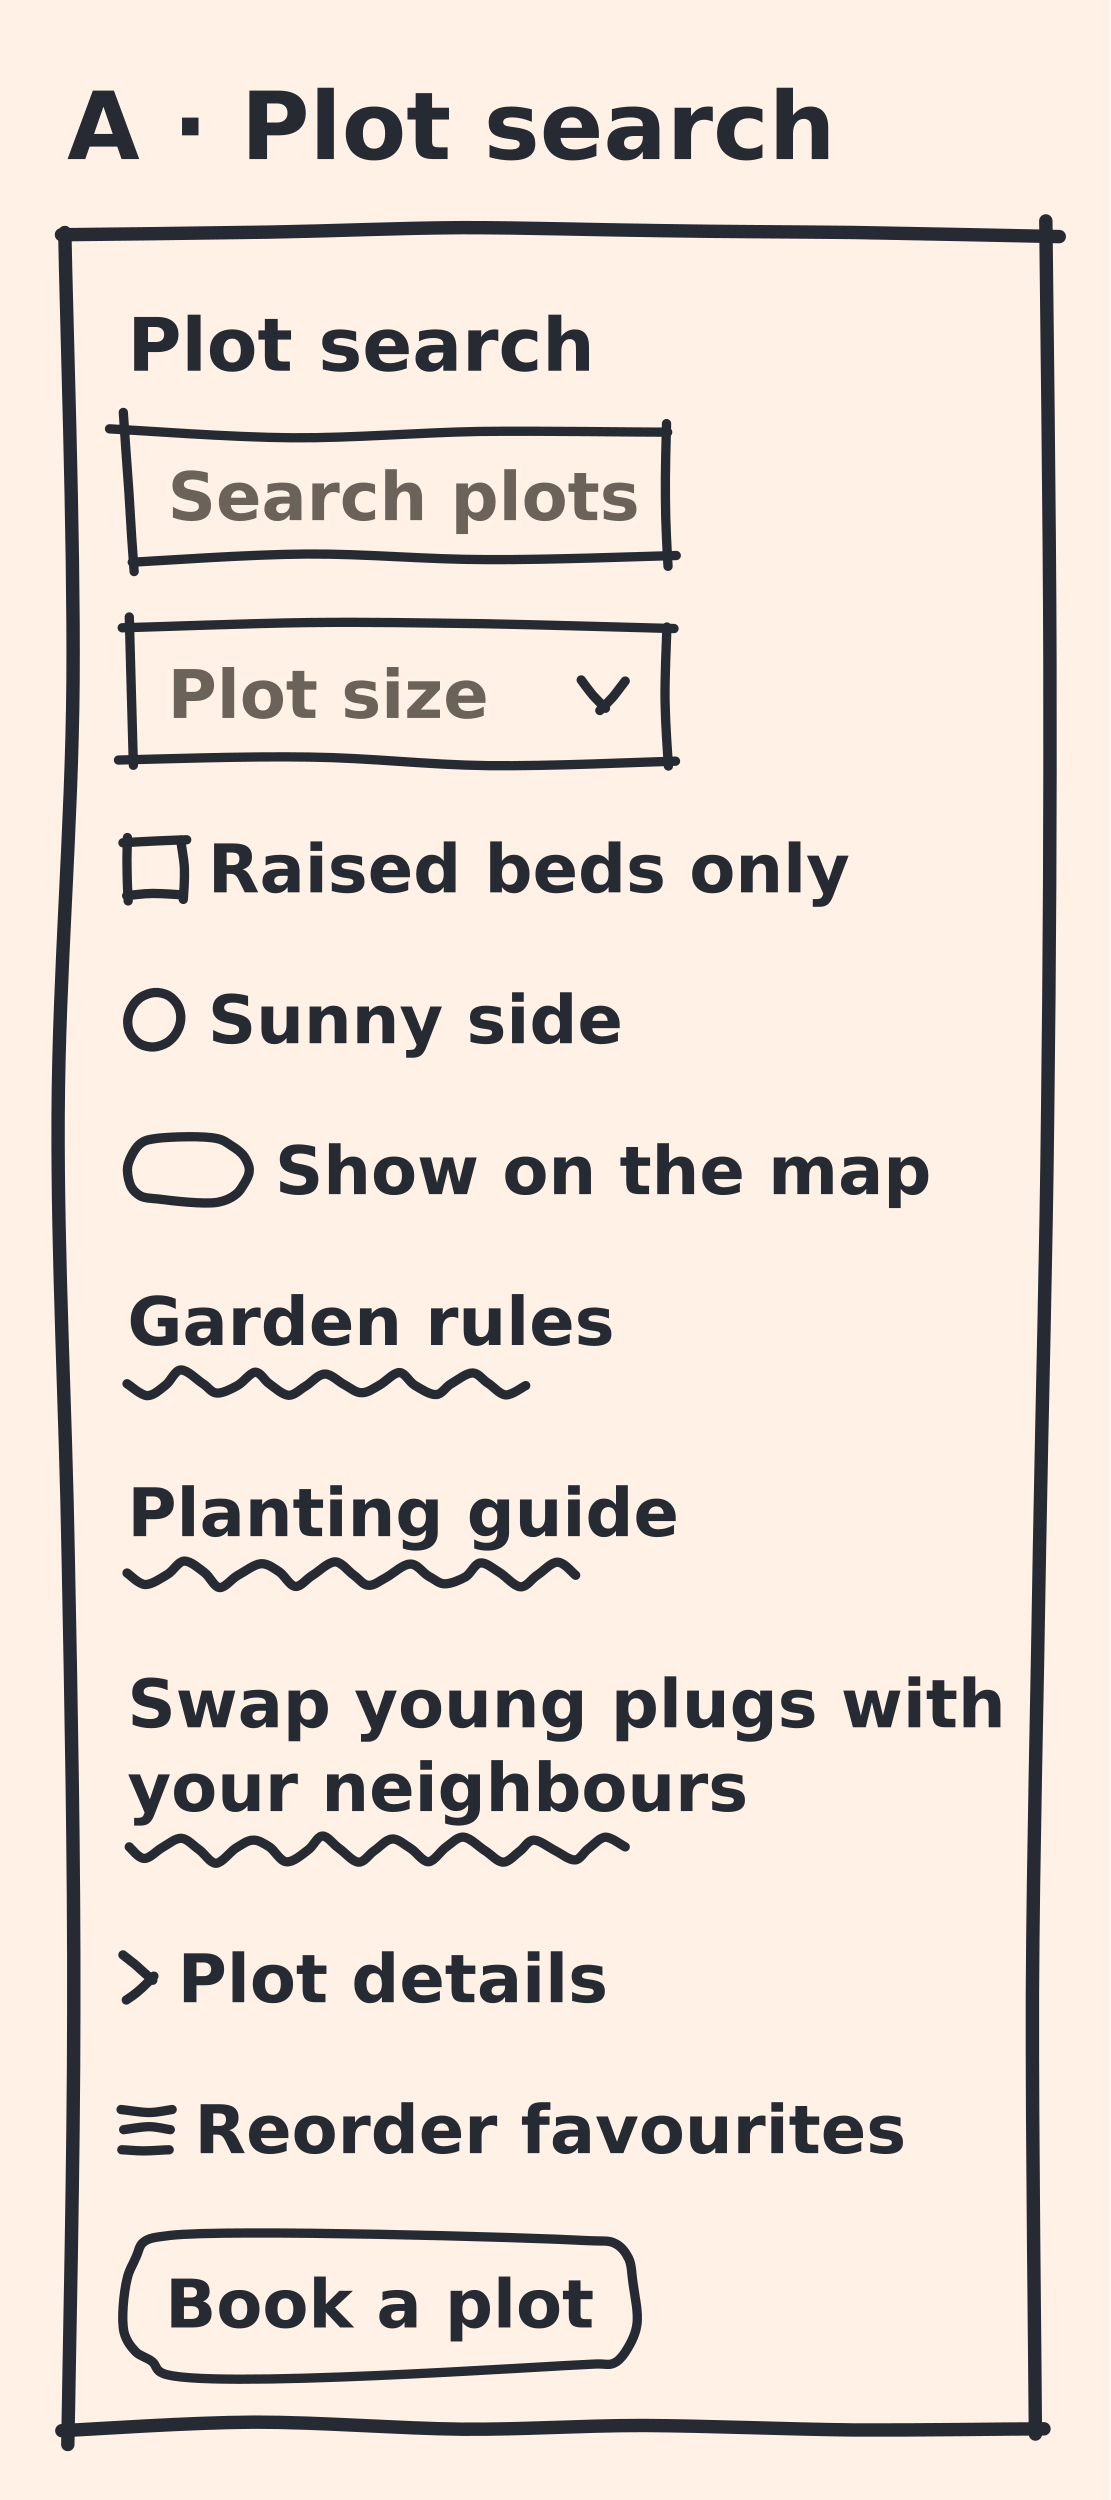
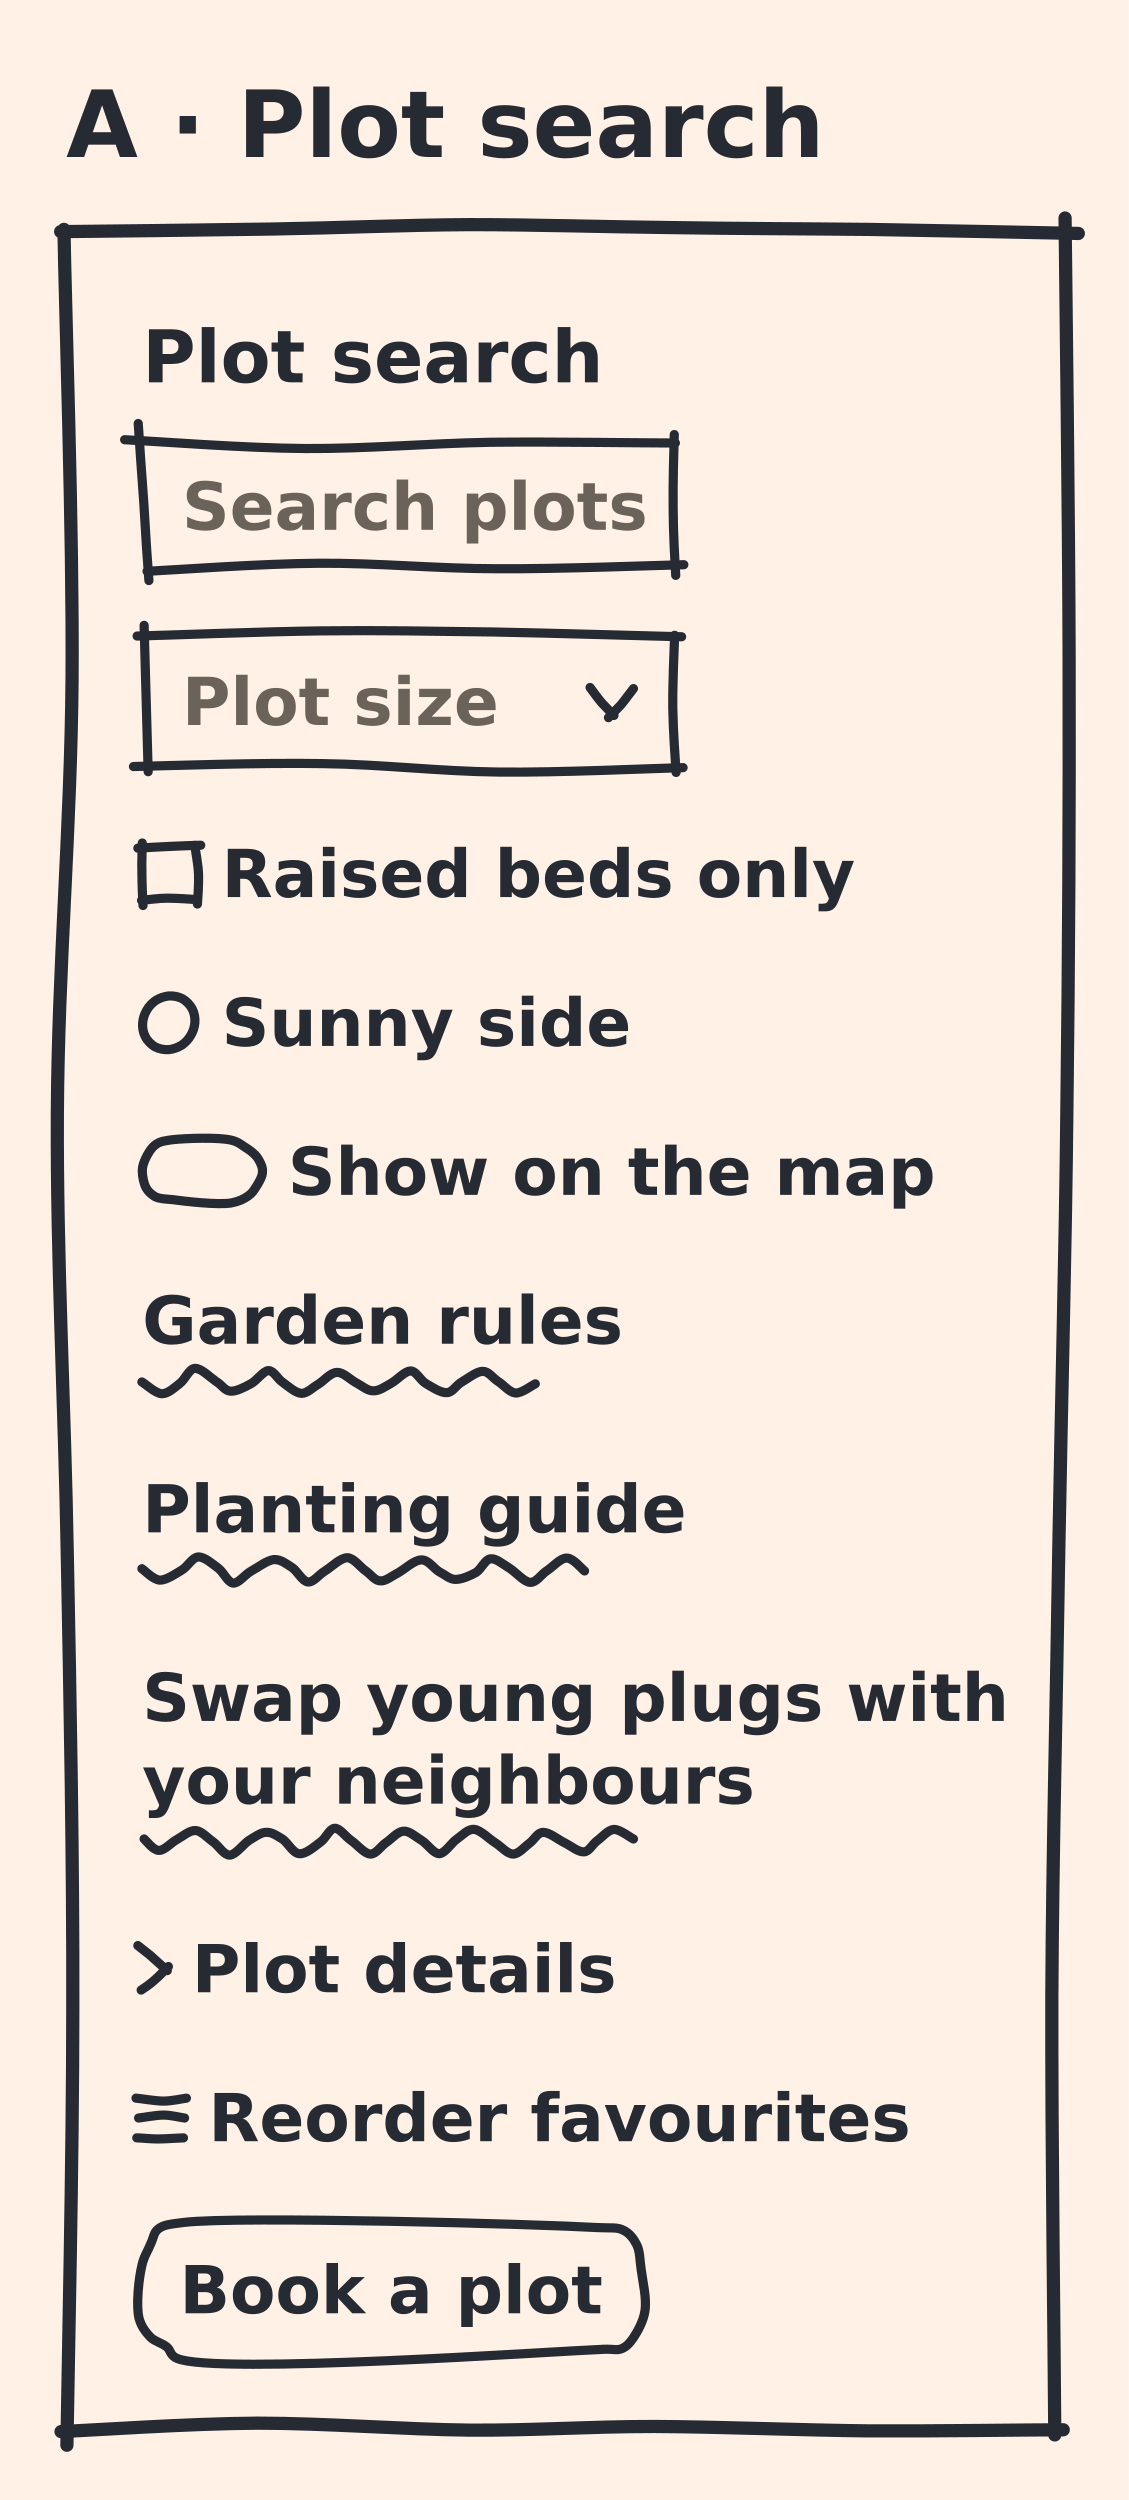
- <svg xmlns="http://www.w3.org/2000/svg" viewBox="-18.0 -64.0 298.0 671.0" width="298.0" height="671.0" role="img">
-   <rect x="-18.0" y="-64.0" width="298.0" height="671.0" fill="#fff1e5" />
+ <svg xmlns="http://www.w3.org/2000/svg" viewBox="-18.0 -64.0 307.0 680.0" width="307.0" height="680.0" role="img">
+   <rect x="-18.0" y="-64.0" width="307.0" height="680.0" fill="#fff1e5" />
  <g class="variant">
    <g class="place">
-       <path d="M-1.5,-1.0 C7.7,-1.1 36.0,-1.4 54.0,-1.7 C71.9,-2.0 88.6,-2.8 106.1,-2.9 C123.6,-2.9 141.6,-2.3 159.1,-2.1 C176.6,-1.8 193.3,-1.8 211.2,-1.6 C229.0,-1.3 257.1,-0.7 266.3,-0.5 M262.7,-4.7 C262.9,15.0 263.7,73.9 263.8,113.6 C263.9,153.3 263.7,193.7 263.2,233.4 C262.8,273.1 261.7,311.9 261.0,351.6 C260.4,391.3 259.3,432.0 259.1,471.6 C259.0,511.2 259.8,569.7 259.9,589.3 M262.2,587.9 C253.6,587.9 228.9,588.3 211.0,588.2 C193.1,588.0 172.2,587.1 154.7,587.0 C137.2,587.0 123.5,588.1 106.1,588.0 C88.7,587.8 68.2,586.1 50.3,586.1 C32.4,586.2 7.2,588.0 -1.4,588.4 M0.2,592.1 C0.5,572.7 1.8,515.3 1.8,475.5 C1.9,435.7 1.1,393.4 0.3,353.4 C-0.4,313.4 -2.6,274.4 -2.4,235.3 C-2.2,196.2 1.3,158.4 1.6,118.9 C1.9,79.4 -0.3,18.5 -0.6,-1.6" fill="none" stroke="#262a33" stroke-width="3.6" stroke-linecap="round" stroke-linejoin="round" />
+       <path d="M-1.5,-1.0 C8.0,-1.1 37.2,-1.4 55.8,-1.7 C74.3,-2.0 91.6,-2.8 109.7,-2.9 C127.8,-2.9 146.4,-2.3 164.5,-2.1 C182.6,-1.8 199.9,-1.8 218.4,-1.6 C236.8,-1.3 265.8,-0.7 275.3,-0.5 M271.7,-4.7 C271.9,15.3 272.7,75.1 272.8,115.4 C272.9,155.7 272.7,196.7 272.2,237.0 C271.8,277.3 270.7,316.7 270.0,357.0 C269.4,397.3 268.3,438.6 268.1,478.8 C268.0,519.0 268.8,578.4 268.9,598.3 M271.2,596.9 C262.3,596.9 236.7,597.3 218.2,597.2 C199.7,597.0 178.2,596.1 160.1,596.0 C142.0,596.0 127.7,597.1 109.7,597.0 C91.7,596.8 70.6,595.1 52.1,595.1 C33.6,595.2 7.5,597.0 -1.4,597.4 M0.2,601.1 C0.5,581.4 1.8,523.1 1.8,482.7 C1.9,442.3 1.1,399.4 0.3,358.8 C-0.4,318.2 -2.6,278.6 -2.4,238.9 C-2.2,199.2 1.3,160.8 1.6,120.7 C1.9,80.6 -0.3,18.8 -0.6,-1.6" fill="none" stroke="#262a33" stroke-width="3.6" stroke-linecap="round" stroke-linejoin="round" />
    </g>
    <g class="affordance">
-       <path d="M11.4,51.1 C19.5,51.5 43.9,53.4 60.5,53.5 C77.1,53.6 94.0,52.1 110.7,51.8 C127.5,51.6 152.8,52.0 161.2,52.0 M160.9,49.7 C160.8,53.0 160.5,63.3 160.6,69.7 C160.6,76.1 161.1,84.9 161.3,88.0 M163.5,85.1 C155.1,85.3 129.4,86.3 112.9,86.2 C96.4,86.2 80.3,84.6 64.4,84.7 C48.6,84.8 25.4,86.5 17.5,86.9 M18.0,89.4 C17.7,85.9 17.0,75.3 16.6,68.1 C16.1,61.0 15.3,50.3 15.1,46.7" fill="none" stroke="#262a33" stroke-width="2.5" stroke-linecap="round" stroke-linejoin="round" />
+       <path d="M15.9,55.6 C24.0,56.0 48.4,57.9 65.0,58.0 C81.6,58.1 98.5,56.6 115.2,56.3 C132.0,56.1 157.3,56.5 165.7,56.5 M165.4,54.2 C165.3,57.5 165.0,67.8 165.1,74.2 C165.1,80.6 165.6,89.4 165.8,92.5 M168.0,89.6 C159.6,89.8 133.9,90.8 117.4,90.7 C100.9,90.7 84.8,89.1 68.9,89.2 C53.1,89.3 29.9,91.0 22.0,91.4 M22.5,93.9 C22.2,90.4 21.5,79.8 21.1,72.6 C20.6,65.5 19.8,54.8 19.6,51.2" fill="none" stroke="#262a33" stroke-width="2.5" stroke-linecap="round" stroke-linejoin="round" />
    </g>
    <g class="affordance">
-       <path d="M14.8,104.5 C23.1,104.3 48.6,103.3 64.7,103.1 C80.9,102.9 95.3,103.2 111.6,103.4 C128.0,103.7 154.4,104.5 162.9,104.7 M161.0,104.3 C160.9,107.6 160.4,118.0 160.5,124.2 C160.6,130.4 161.2,138.7 161.4,141.6 M163.3,140.3 C154.9,140.5 129.4,141.7 113.0,141.5 C96.6,141.3 81.6,139.4 65.1,139.2 C48.6,138.9 22.3,139.8 13.8,140.0 M17.8,141.4 C17.7,137.8 17.4,126.4 17.2,119.8 C17.0,113.2 16.8,104.6 16.7,101.6 M138.0,118.5 C138.5,119.2 140.1,121.4 141.2,122.7 C142.3,123.9 143.9,125.5 144.5,126.1 M143.0,126.7 C143.6,126.1 145.2,124.5 146.4,123.2 C147.5,121.9 149.2,119.5 149.8,118.8" fill="none" stroke="#262a33" stroke-width="2.5" stroke-linecap="round" stroke-linejoin="round" />
+       <path d="M19.3,109.0 C27.6,108.8 53.1,107.8 69.2,107.6 C85.4,107.4 99.8,107.7 116.1,107.9 C132.5,108.2 158.9,109.0 167.4,109.2 M165.5,108.8 C165.4,112.1 164.9,122.5 165.0,128.7 C165.1,134.9 165.7,143.2 165.9,146.1 M167.8,144.8 C159.4,145.0 133.9,146.2 117.5,146.0 C101.1,145.8 86.1,143.9 69.6,143.7 C53.1,143.4 26.8,144.3 18.3,144.5 M22.3,145.9 C22.2,142.3 21.9,130.9 21.7,124.3 C21.5,117.7 21.3,109.1 21.2,106.1 M142.5,123.0 C143.0,123.7 144.6,125.9 145.7,127.2 C146.8,128.4 148.4,130.0 149.0,130.6 M147.5,131.2 C148.1,130.6 149.7,129.0 150.9,127.7 C152.0,126.4 153.7,124.0 154.3,123.3" fill="none" stroke="#262a33" stroke-width="2.5" stroke-linecap="round" stroke-linejoin="round" />
    </g>
    <g class="affordance">
-       <path d="M15.0,162.2 C16.6,162.1 21.4,161.8 24.2,161.7 C27.1,161.6 30.8,161.4 32.1,161.4 M30.5,161.4 C30.6,162.7 31.4,166.5 31.5,169.2 C31.6,171.9 31.3,176.1 31.2,177.4 M31.2,176.2 C29.8,176.1 25.5,175.8 23.0,175.8 C20.5,175.8 17.2,176.3 16.0,176.4 M16.4,177.8 C16.3,176.3 16.1,171.7 16.1,168.9 C16.0,166.1 16.2,162.2 16.2,160.8" fill="none" stroke="#262a33" stroke-width="2.5" stroke-linecap="round" stroke-linejoin="round" />
+       <path d="M19.5,166.7 C21.1,166.6 25.9,166.3 28.7,166.2 C31.6,166.1 35.3,165.9 36.6,165.9 M35.0,165.9 C35.1,167.2 35.9,171.0 36.0,173.7 C36.1,176.4 35.8,180.6 35.7,181.9 M35.7,180.7 C34.3,180.6 30.0,180.3 27.5,180.3 C25.0,180.3 21.7,180.8 20.5,180.9 M20.9,182.3 C20.8,180.8 20.6,176.2 20.6,173.4 C20.5,170.6 20.7,166.7 20.7,165.3" fill="none" stroke="#262a33" stroke-width="2.5" stroke-linecap="round" stroke-linejoin="round" />
    </g>
    <g class="affordance">
-       <path d="M30.5,209.7 C30.4,210.9 30.0,212.1 29.4,213.1 C28.8,214.2 27.9,215.1 26.9,215.8 C25.9,216.4 24.6,216.9 23.4,217.0 C22.2,217.1 20.7,216.8 19.6,216.2 C18.6,215.6 17.5,214.5 17.0,213.4 C16.4,212.3 16.2,210.9 16.3,209.7 C16.4,208.5 16.8,207.3 17.4,206.3 C18.0,205.2 18.9,204.3 19.9,203.6 C20.9,203.0 22.2,202.5 23.4,202.4 C24.6,202.3 26.1,202.6 27.2,203.2 C28.2,203.8 29.3,204.9 29.8,206.0 C30.4,207.1 30.6,208.5 30.5,209.7 Z" fill="none" stroke="#262a33" stroke-width="2.5" stroke-linecap="round" stroke-linejoin="round" />
+       <path d="M35.0,214.2 C34.9,215.4 34.5,216.6 33.9,217.6 C33.3,218.7 32.4,219.6 31.4,220.3 C30.4,220.9 29.1,221.4 27.9,221.5 C26.7,221.6 25.2,221.3 24.1,220.7 C23.1,220.1 22.0,219.0 21.5,217.9 C20.9,216.8 20.7,215.4 20.8,214.2 C20.9,213.0 21.3,211.8 21.9,210.8 C22.5,209.7 23.4,208.8 24.4,208.1 C25.4,207.5 26.7,207.0 27.9,206.9 C29.1,206.8 30.6,207.1 31.7,207.7 C32.7,208.3 33.8,209.4 34.3,210.5 C34.9,211.6 35.1,213.0 35.0,214.2 Z" fill="none" stroke="#262a33" stroke-width="2.5" stroke-linecap="round" stroke-linejoin="round" />
    </g>
    <g class="affordance">
-       <path d="M17.1,246.6 C17.7,245.3 18.7,243.6 19.9,242.8 C21.1,241.9 22.4,241.8 24.4,241.5 C28.0,241.1 36.8,240.8 40.3,241.6 C42.1,242.0 42.9,242.7 44.1,243.5 C45.4,244.3 46.8,245.3 47.6,246.5 C48.3,247.6 49.0,249.0 48.9,250.2 C48.9,251.6 47.8,253.3 47.1,254.4 C46.5,255.4 46.0,256.1 45.0,256.8 C43.9,257.6 42.5,258.3 40.4,258.7 C36.8,259.3 28.1,258.3 24.4,257.8 C22.3,257.6 20.9,257.6 19.7,257.0 C18.7,256.4 17.9,255.7 17.3,254.7 C16.6,253.5 16.2,251.4 16.2,250.0 C16.2,248.7 16.6,247.7 17.1,246.6 Z" fill="none" stroke="#262a33" stroke-width="2.5" stroke-linecap="round" stroke-linejoin="round" />
+       <path d="M21.6,251.1 C22.2,249.8 23.2,248.1 24.4,247.3 C25.6,246.4 26.9,246.3 28.9,246.0 C32.5,245.6 41.3,245.3 44.8,246.1 C46.6,246.5 47.4,247.2 48.6,248.0 C49.9,248.8 51.3,249.8 52.1,251.0 C52.8,252.1 53.5,253.5 53.4,254.7 C53.4,256.1 52.3,257.8 51.6,258.9 C51.0,259.9 50.5,260.6 49.5,261.3 C48.4,262.1 47.0,262.8 44.9,263.2 C41.3,263.8 32.6,262.8 28.9,262.3 C26.8,262.1 25.4,262.1 24.2,261.5 C23.2,260.9 22.4,260.2 21.8,259.2 C21.1,258.0 20.7,255.9 20.7,254.5 C20.7,253.2 21.1,252.2 21.6,251.1 Z" fill="none" stroke="#262a33" stroke-width="2.5" stroke-linecap="round" stroke-linejoin="round" />
    </g>
    <g class="affordance">
-       <path d="M16.1,307.4 C17.0,307.9 19.8,310.5 21.5,310.6 C23.2,310.6 24.9,309.0 26.4,307.8 C27.9,306.7 28.9,303.8 30.5,303.7 C32.2,303.6 34.6,306.1 36.2,307.2 C37.9,308.2 38.6,309.8 40.2,309.9 C41.7,310.0 43.9,308.9 45.7,307.9 C47.4,307.0 49.1,304.4 50.5,304.3 C52.0,304.3 52.9,306.5 54.4,307.5 C55.9,308.6 57.9,310.4 59.5,310.5 C61.1,310.5 62.5,308.9 64.1,308.0 C65.7,307.0 67.4,304.8 69.2,304.8 C70.9,304.7 73.0,307.0 74.7,307.8 C76.3,308.7 77.6,309.9 79.2,309.8 C80.7,309.8 82.2,308.7 83.8,307.8 C85.5,306.9 87.6,304.4 89.2,304.4 C90.7,304.4 91.7,306.8 93.3,307.8 C95.0,308.8 97.4,310.4 99.0,310.3 C100.6,310.3 101.5,308.3 103.1,307.4 C104.8,306.4 107.2,304.5 108.8,304.5 C110.4,304.5 111.4,306.2 112.9,307.2 C114.4,308.1 116.0,310.2 117.7,310.4 C119.4,310.5 122.2,308.3 123.1,307.9" fill="none" stroke="#262a33" stroke-width="2.5" stroke-linecap="round" stroke-linejoin="round" />
+       <path d="M20.6,311.9 C21.5,312.4 24.3,315.0 26.0,315.1 C27.7,315.1 29.4,313.5 30.9,312.3 C32.4,311.2 33.4,308.3 35.0,308.2 C36.7,308.1 39.1,310.6 40.7,311.7 C42.4,312.7 43.1,314.3 44.7,314.4 C46.2,314.5 48.4,313.4 50.2,312.4 C51.9,311.5 53.6,308.9 55.0,308.8 C56.5,308.8 57.4,311.0 58.9,312.0 C60.4,313.1 62.4,314.9 64.0,315.0 C65.6,315.0 67.0,313.4 68.6,312.5 C70.2,311.5 71.9,309.3 73.7,309.3 C75.4,309.2 77.5,311.5 79.2,312.3 C80.8,313.2 82.1,314.4 83.7,314.3 C85.2,314.3 86.7,313.2 88.3,312.3 C90.0,311.4 92.1,308.9 93.7,308.9 C95.2,308.9 96.2,311.3 97.8,312.3 C99.5,313.3 101.9,314.9 103.5,314.8 C105.1,314.8 106.0,312.8 107.6,311.9 C109.3,310.9 111.7,309.0 113.3,309.0 C114.9,309.0 115.9,310.7 117.4,311.7 C118.9,312.6 120.5,314.7 122.2,314.9 C123.9,315.0 126.7,312.8 127.6,312.4" fill="none" stroke="#262a33" stroke-width="2.5" stroke-linecap="round" stroke-linejoin="round" />
    </g>
    <g class="affordance">
-       <path d="M16.1,358.2 C16.9,358.7 19.2,361.2 21.0,361.3 C22.8,361.3 25.2,359.6 26.9,358.6 C28.6,357.6 29.8,355.1 31.4,355.0 C33.1,354.9 35.3,356.9 36.8,358.0 C38.4,359.2 39.4,361.9 40.9,362.1 C42.4,362.2 43.9,360.0 45.7,358.9 C47.6,357.9 50.1,355.9 52.0,355.7 C53.9,355.6 55.4,356.9 57.0,357.9 C58.5,359.0 59.8,361.7 61.3,361.8 C62.8,361.9 64.1,359.9 65.9,358.8 C67.7,357.7 70.1,355.2 72.0,355.2 C73.8,355.3 75.5,357.8 77.0,358.8 C78.5,359.9 79.5,361.5 81.0,361.5 C82.4,361.6 83.9,360.3 85.8,359.3 C87.6,358.3 90.2,355.8 92.1,355.8 C94.0,355.7 95.5,358.2 97.1,359.1 C98.7,359.9 99.8,361.1 101.4,361.1 C103.1,361.1 105.4,360.1 107.0,359.2 C108.5,358.2 109.4,355.7 110.9,355.5 C112.4,355.3 114.2,356.9 116.0,358.0 C117.8,359.1 120.0,361.8 121.7,361.9 C123.4,362.0 124.6,359.8 126.3,358.7 C128.0,357.6 130.0,355.2 131.7,355.3 C133.4,355.3 135.7,358.2 136.5,358.8" fill="none" stroke="#262a33" stroke-width="2.5" stroke-linecap="round" stroke-linejoin="round" />
+       <path d="M20.6,362.7 C21.4,363.2 23.7,365.7 25.5,365.8 C27.3,365.8 29.7,364.1 31.4,363.1 C33.1,362.1 34.3,359.6 35.9,359.5 C37.6,359.4 39.8,361.4 41.3,362.5 C42.9,363.7 43.9,366.4 45.4,366.6 C46.9,366.7 48.4,364.5 50.2,363.4 C52.1,362.4 54.6,360.4 56.5,360.2 C58.4,360.1 59.9,361.4 61.5,362.4 C63.0,363.5 64.3,366.2 65.8,366.3 C67.3,366.4 68.6,364.4 70.4,363.3 C72.2,362.2 74.6,359.7 76.5,359.7 C78.3,359.8 80.0,362.3 81.5,363.3 C83.0,364.4 84.0,366.0 85.5,366.0 C86.9,366.1 88.4,364.8 90.3,363.8 C92.1,362.8 94.7,360.3 96.6,360.3 C98.5,360.2 100.0,362.7 101.6,363.6 C103.2,364.4 104.3,365.6 105.9,365.6 C107.6,365.6 109.9,364.6 111.5,363.7 C113.0,362.7 113.9,360.2 115.4,360.0 C116.9,359.8 118.7,361.4 120.5,362.5 C122.3,363.6 124.5,366.3 126.2,366.4 C127.9,366.5 129.1,364.3 130.8,363.2 C132.5,362.1 134.5,359.7 136.2,359.8 C137.9,359.8 140.2,362.7 141.0,363.3" fill="none" stroke="#262a33" stroke-width="2.5" stroke-linecap="round" stroke-linejoin="round" />
    </g>
    <g class="affordance">
-       <path d="M16.7,431.7 C17.4,432.3 19.2,434.8 20.7,434.8 C22.2,434.9 24.0,432.7 25.7,431.8 C27.3,430.9 29.1,429.3 30.7,429.4 C32.3,429.5 33.9,431.4 35.5,432.5 C37.0,433.6 38.4,436.1 40.0,436.1 C41.6,436.0 43.6,433.2 45.2,432.1 C46.9,431.1 48.4,429.9 49.9,429.9 C51.4,429.8 52.8,430.8 54.3,431.7 C55.8,432.7 57.2,435.6 58.9,435.7 C60.6,435.9 63.0,433.8 64.6,432.6 C66.2,431.5 67.1,428.9 68.5,428.8 C69.9,428.7 71.3,430.9 73.0,432.1 C74.6,433.2 76.6,435.7 78.2,435.8 C79.8,435.9 81.0,433.7 82.5,432.7 C84.0,431.7 85.6,429.7 87.2,429.6 C88.8,429.4 90.5,431.1 92.2,432.1 C93.8,433.1 95.4,435.7 97.0,435.7 C98.6,435.6 100.2,432.8 101.8,431.7 C103.4,430.6 104.8,428.9 106.5,429.1 C108.3,429.3 110.5,431.7 112.3,432.8 C114.0,433.9 115.5,435.8 117.1,435.8 C118.6,435.8 120.2,433.8 121.6,432.8 C122.9,431.8 123.7,429.9 125.3,429.9 C126.9,429.9 129.2,431.8 131.0,432.7 C132.8,433.6 134.8,435.3 136.3,435.2 C137.7,435.2 138.5,433.3 139.9,432.2 C141.3,431.2 142.9,429.2 144.5,429.1 C146.2,429.1 148.9,431.3 149.8,431.7" fill="none" stroke="#262a33" stroke-width="2.5" stroke-linecap="round" stroke-linejoin="round" />
+       <path d="M21.2,436.2 C21.9,436.8 23.7,439.3 25.2,439.3 C26.7,439.4 28.5,437.2 30.2,436.3 C31.8,435.4 33.6,433.8 35.2,433.9 C36.8,434.0 38.4,435.9 40.0,437.0 C41.5,438.1 42.9,440.6 44.5,440.6 C46.1,440.5 48.1,437.7 49.7,436.6 C51.4,435.6 52.9,434.4 54.4,434.4 C55.9,434.3 57.3,435.3 58.8,436.2 C60.3,437.2 61.7,440.1 63.4,440.2 C65.1,440.4 67.5,438.3 69.1,437.1 C70.7,436.0 71.6,433.4 73.0,433.3 C74.4,433.2 75.8,435.4 77.5,436.6 C79.1,437.7 81.1,440.2 82.7,440.3 C84.3,440.4 85.5,438.2 87.0,437.2 C88.5,436.2 90.1,434.2 91.7,434.1 C93.3,433.9 95.0,435.6 96.7,436.6 C98.3,437.6 99.9,440.2 101.5,440.2 C103.1,440.1 104.7,437.3 106.3,436.2 C107.9,435.1 109.3,433.4 111.0,433.6 C112.8,433.8 115.0,436.2 116.8,437.3 C118.5,438.4 120.0,440.3 121.6,440.3 C123.1,440.3 124.7,438.3 126.1,437.3 C127.4,436.3 128.2,434.4 129.8,434.4 C131.4,434.4 133.7,436.3 135.5,437.2 C137.3,438.1 139.3,439.8 140.8,439.7 C142.2,439.7 143.0,437.8 144.4,436.7 C145.8,435.7 147.4,433.7 149.0,433.6 C150.7,433.6 153.4,435.8 154.3,436.2" fill="none" stroke="#262a33" stroke-width="2.5" stroke-linecap="round" stroke-linejoin="round" />
    </g>
    <g class="affordance">
-       <path d="M15.0,460.7 C15.5,461.1 16.9,462.2 18.3,463.3 C19.6,464.5 22.2,466.8 23.0,467.5 M23.3,466.4 C22.6,467.1 20.6,469.2 19.4,470.2 C18.2,471.3 16.5,472.4 15.9,472.8" fill="none" stroke="#262a33" stroke-width="2.5" stroke-linecap="round" stroke-linejoin="round" />
+       <path d="M19.5,465.2 C20.0,465.6 21.4,466.7 22.8,467.8 C24.1,469.0 26.7,471.3 27.5,472.0 M27.8,470.9 C27.1,471.6 25.1,473.7 23.9,474.7 C22.7,475.8 21.0,476.9 20.4,477.3" fill="none" stroke="#262a33" stroke-width="2.5" stroke-linecap="round" stroke-linejoin="round" />
    </g>
    <g class="affordance">
-       <path d="M14.5,502.2 C15.8,502.3 19.8,503.0 22.0,503.0 C24.3,503.0 27.2,502.3 28.2,502.2 M15.2,507.6 C16.3,507.5 19.9,506.8 22.0,506.8 C24.1,506.8 26.7,507.5 27.7,507.6 M14.7,513.0 C15.6,513.0 18.4,513.3 20.5,513.3 C22.7,513.3 26.3,513.0 27.4,513.0" fill="none" stroke="#262a33" stroke-width="2.5" stroke-linecap="round" stroke-linejoin="round" />
+       <path d="M19.0,506.7 C20.3,506.8 24.3,507.5 26.5,507.5 C28.8,507.5 31.7,506.8 32.7,506.7 M19.7,512.1 C20.8,512.0 24.4,511.3 26.5,511.3 C28.6,511.3 31.2,512.0 32.2,512.1 M19.2,517.5 C20.1,517.5 22.9,517.8 25.0,517.8 C27.2,517.8 30.8,517.5 31.9,517.5" fill="none" stroke="#262a33" stroke-width="2.5" stroke-linecap="round" stroke-linejoin="round" />
    </g>
    <g class="affordance">
-       <path d="M16.1,547.7 C16.6,545.3 17.8,543.6 18.5,541.8 C19.2,540.4 19.3,538.8 20.4,537.9 C21.9,536.6 23.7,536.5 27.5,536.0 C42.4,534.2 124.9,536.5 140.0,537.4 C143.9,537.6 145.4,537.2 147.2,538.2 C148.8,539.0 149.9,540.5 150.7,542.1 C151.6,543.9 151.5,546.2 151.9,548.8 C152.3,552.1 153.5,556.8 152.9,560.2 C152.5,562.9 150.9,565.7 149.7,567.5 C148.8,568.8 147.9,569.8 146.7,570.3 C145.3,570.9 144.5,570.4 141.8,570.5 C128.6,571.0 36.0,577.5 25.7,573.0 C23.7,572.2 24.0,570.8 22.9,569.9 C21.6,568.8 19.6,568.4 18.4,567.2 C17.1,565.8 15.9,564.3 15.3,562.0 C14.5,558.6 15.2,551.4 16.1,547.7 Z" fill="none" stroke="#262a33" stroke-width="2.5" stroke-linecap="round" stroke-linejoin="round" />
+       <path d="M20.6,552.2 C21.1,549.8 22.3,548.1 23.0,546.3 C23.7,544.9 23.8,543.3 24.9,542.4 C26.4,541.1 28.2,541.0 32.0,540.5 C46.9,538.7 129.4,541.0 144.5,541.9 C148.4,542.1 149.9,541.7 151.7,542.7 C153.3,543.5 154.4,545.0 155.2,546.6 C156.1,548.4 156.0,550.7 156.4,553.3 C156.8,556.6 158.0,561.3 157.4,564.7 C157.0,567.4 155.4,570.2 154.2,572.0 C153.3,573.3 152.4,574.3 151.2,574.8 C149.8,575.4 149.0,574.9 146.3,575.0 C133.1,575.5 40.5,582.0 30.2,577.5 C28.2,576.7 28.5,575.3 27.4,574.4 C26.1,573.3 24.1,572.9 22.9,571.7 C21.6,570.3 20.4,568.8 19.8,566.5 C19.0,563.1 19.7,555.9 20.6,552.2 Z" fill="none" stroke="#262a33" stroke-width="2.5" stroke-linecap="round" stroke-linejoin="round" />
    </g>
  </g>
  <g class="text">
    <text text-anchor="start" font-family="'Atkinson Hyperlegible Next', Avenir, 'Segoe UI', Seravek, Ubuntu, Calibri, 'DejaVu Sans', sans-serif" font-size="25.2" font-weight="700" fill="#262a33">
      <tspan x="0.0" y="-21.3">A · Plot search</tspan>
    </text>
    <text text-anchor="start" font-family="'Atkinson Hyperlegible Next', Avenir, 'Segoe UI', Seravek, Ubuntu, Calibri, 'DejaVu Sans', sans-serif" font-size="19.8" font-weight="700" fill="#262a33">
-       <tspan x="16.2" y="35.5">Plot search</tspan>
+       <tspan x="20.7" y="40.0">Plot search</tspan>
    </text>
    <text text-anchor="start" font-family="'Atkinson Hyperlegible Next', Avenir, 'Segoe UI', Seravek, Ubuntu, Calibri, 'DejaVu Sans', sans-serif" font-size="18.0" font-weight="600" fill="#6b6259">
-       <tspan x="27.0" y="75.6">Search plots</tspan>
+       <tspan x="31.5" y="80.1">Search plots</tspan>
    </text>
    <text text-anchor="start" font-family="'Atkinson Hyperlegible Next', Avenir, 'Segoe UI', Seravek, Ubuntu, Calibri, 'DejaVu Sans', sans-serif" font-size="18.0" font-weight="600" fill="#6b6259">
-       <tspan x="27.0" y="128.7">Plot size</tspan>
+       <tspan x="31.5" y="133.2">Plot size</tspan>
    </text>
    <text text-anchor="start" font-family="'Atkinson Hyperlegible Next', Avenir, 'Segoe UI', Seravek, Ubuntu, Calibri, 'DejaVu Sans', sans-serif" font-size="18.0" font-weight="600" fill="#262a33">
-       <tspan x="37.8" y="175.5">Raised beds only</tspan>
+       <tspan x="42.3" y="180.0">Raised beds only</tspan>
    </text>
    <text text-anchor="start" font-family="'Atkinson Hyperlegible Next', Avenir, 'Segoe UI', Seravek, Ubuntu, Calibri, 'DejaVu Sans', sans-serif" font-size="18.0" font-weight="600" fill="#262a33">
-       <tspan x="37.8" y="216.0">Sunny side</tspan>
+       <tspan x="42.3" y="220.5">Sunny side</tspan>
    </text>
    <text text-anchor="start" font-family="'Atkinson Hyperlegible Next', Avenir, 'Segoe UI', Seravek, Ubuntu, Calibri, 'DejaVu Sans', sans-serif" font-size="18.0" font-weight="600" fill="#262a33">
-       <tspan x="55.8" y="256.5">Show on the map</tspan>
+       <tspan x="60.3" y="261.0">Show on the map</tspan>
    </text>
    <text text-anchor="start" font-family="'Atkinson Hyperlegible Next', Avenir, 'Segoe UI', Seravek, Ubuntu, Calibri, 'DejaVu Sans', sans-serif" font-size="18.0" font-weight="600" fill="#262a33">
-       <tspan x="16.2" y="297.0">Garden rules</tspan>
+       <tspan x="20.7" y="301.5">Garden rules</tspan>
    </text>
    <text text-anchor="start" font-family="'Atkinson Hyperlegible Next', Avenir, 'Segoe UI', Seravek, Ubuntu, Calibri, 'DejaVu Sans', sans-serif" font-size="18.0" font-weight="600" fill="#262a33">
-       <tspan x="16.2" y="348.3">Planting guide</tspan>
+       <tspan x="20.7" y="352.8">Planting guide</tspan>
    </text>
    <text text-anchor="start" font-family="'Atkinson Hyperlegible Next', Avenir, 'Segoe UI', Seravek, Ubuntu, Calibri, 'DejaVu Sans', sans-serif" font-size="18.0" font-weight="600" fill="#262a33">
-       <tspan x="16.2" y="399.6">Swap young plugs with</tspan>
-       <tspan x="16.2" y="422.1">your neighbours</tspan>
+       <tspan x="20.7" y="404.1">Swap young plugs with</tspan>
+       <tspan x="20.7" y="426.6">your neighbours</tspan>
    </text>
    <text text-anchor="start" font-family="'Atkinson Hyperlegible Next', Avenir, 'Segoe UI', Seravek, Ubuntu, Calibri, 'DejaVu Sans', sans-serif" font-size="18.0" font-weight="600" fill="#262a33">
-       <tspan x="29.7" y="473.4">Plot details</tspan>
+       <tspan x="34.2" y="477.9">Plot details</tspan>
    </text>
    <text text-anchor="start" font-family="'Atkinson Hyperlegible Next', Avenir, 'Segoe UI', Seravek, Ubuntu, Calibri, 'DejaVu Sans', sans-serif" font-size="18.0" font-weight="600" fill="#262a33">
-       <tspan x="34.2" y="513.9">Reorder favourites</tspan>
+       <tspan x="38.7" y="518.4">Reorder favourites</tspan>
    </text>
    <text text-anchor="middle" font-family="'Atkinson Hyperlegible Next', Avenir, 'Segoe UI', Seravek, Ubuntu, Calibri, 'DejaVu Sans', sans-serif" font-size="18.0" font-weight="600" fill="#262a33">
-       <tspan x="83.9" y="560.7">Book a plot</tspan>
+       <tspan x="88.4" y="565.2">Book a plot</tspan>
    </text>
  </g>
</svg>
